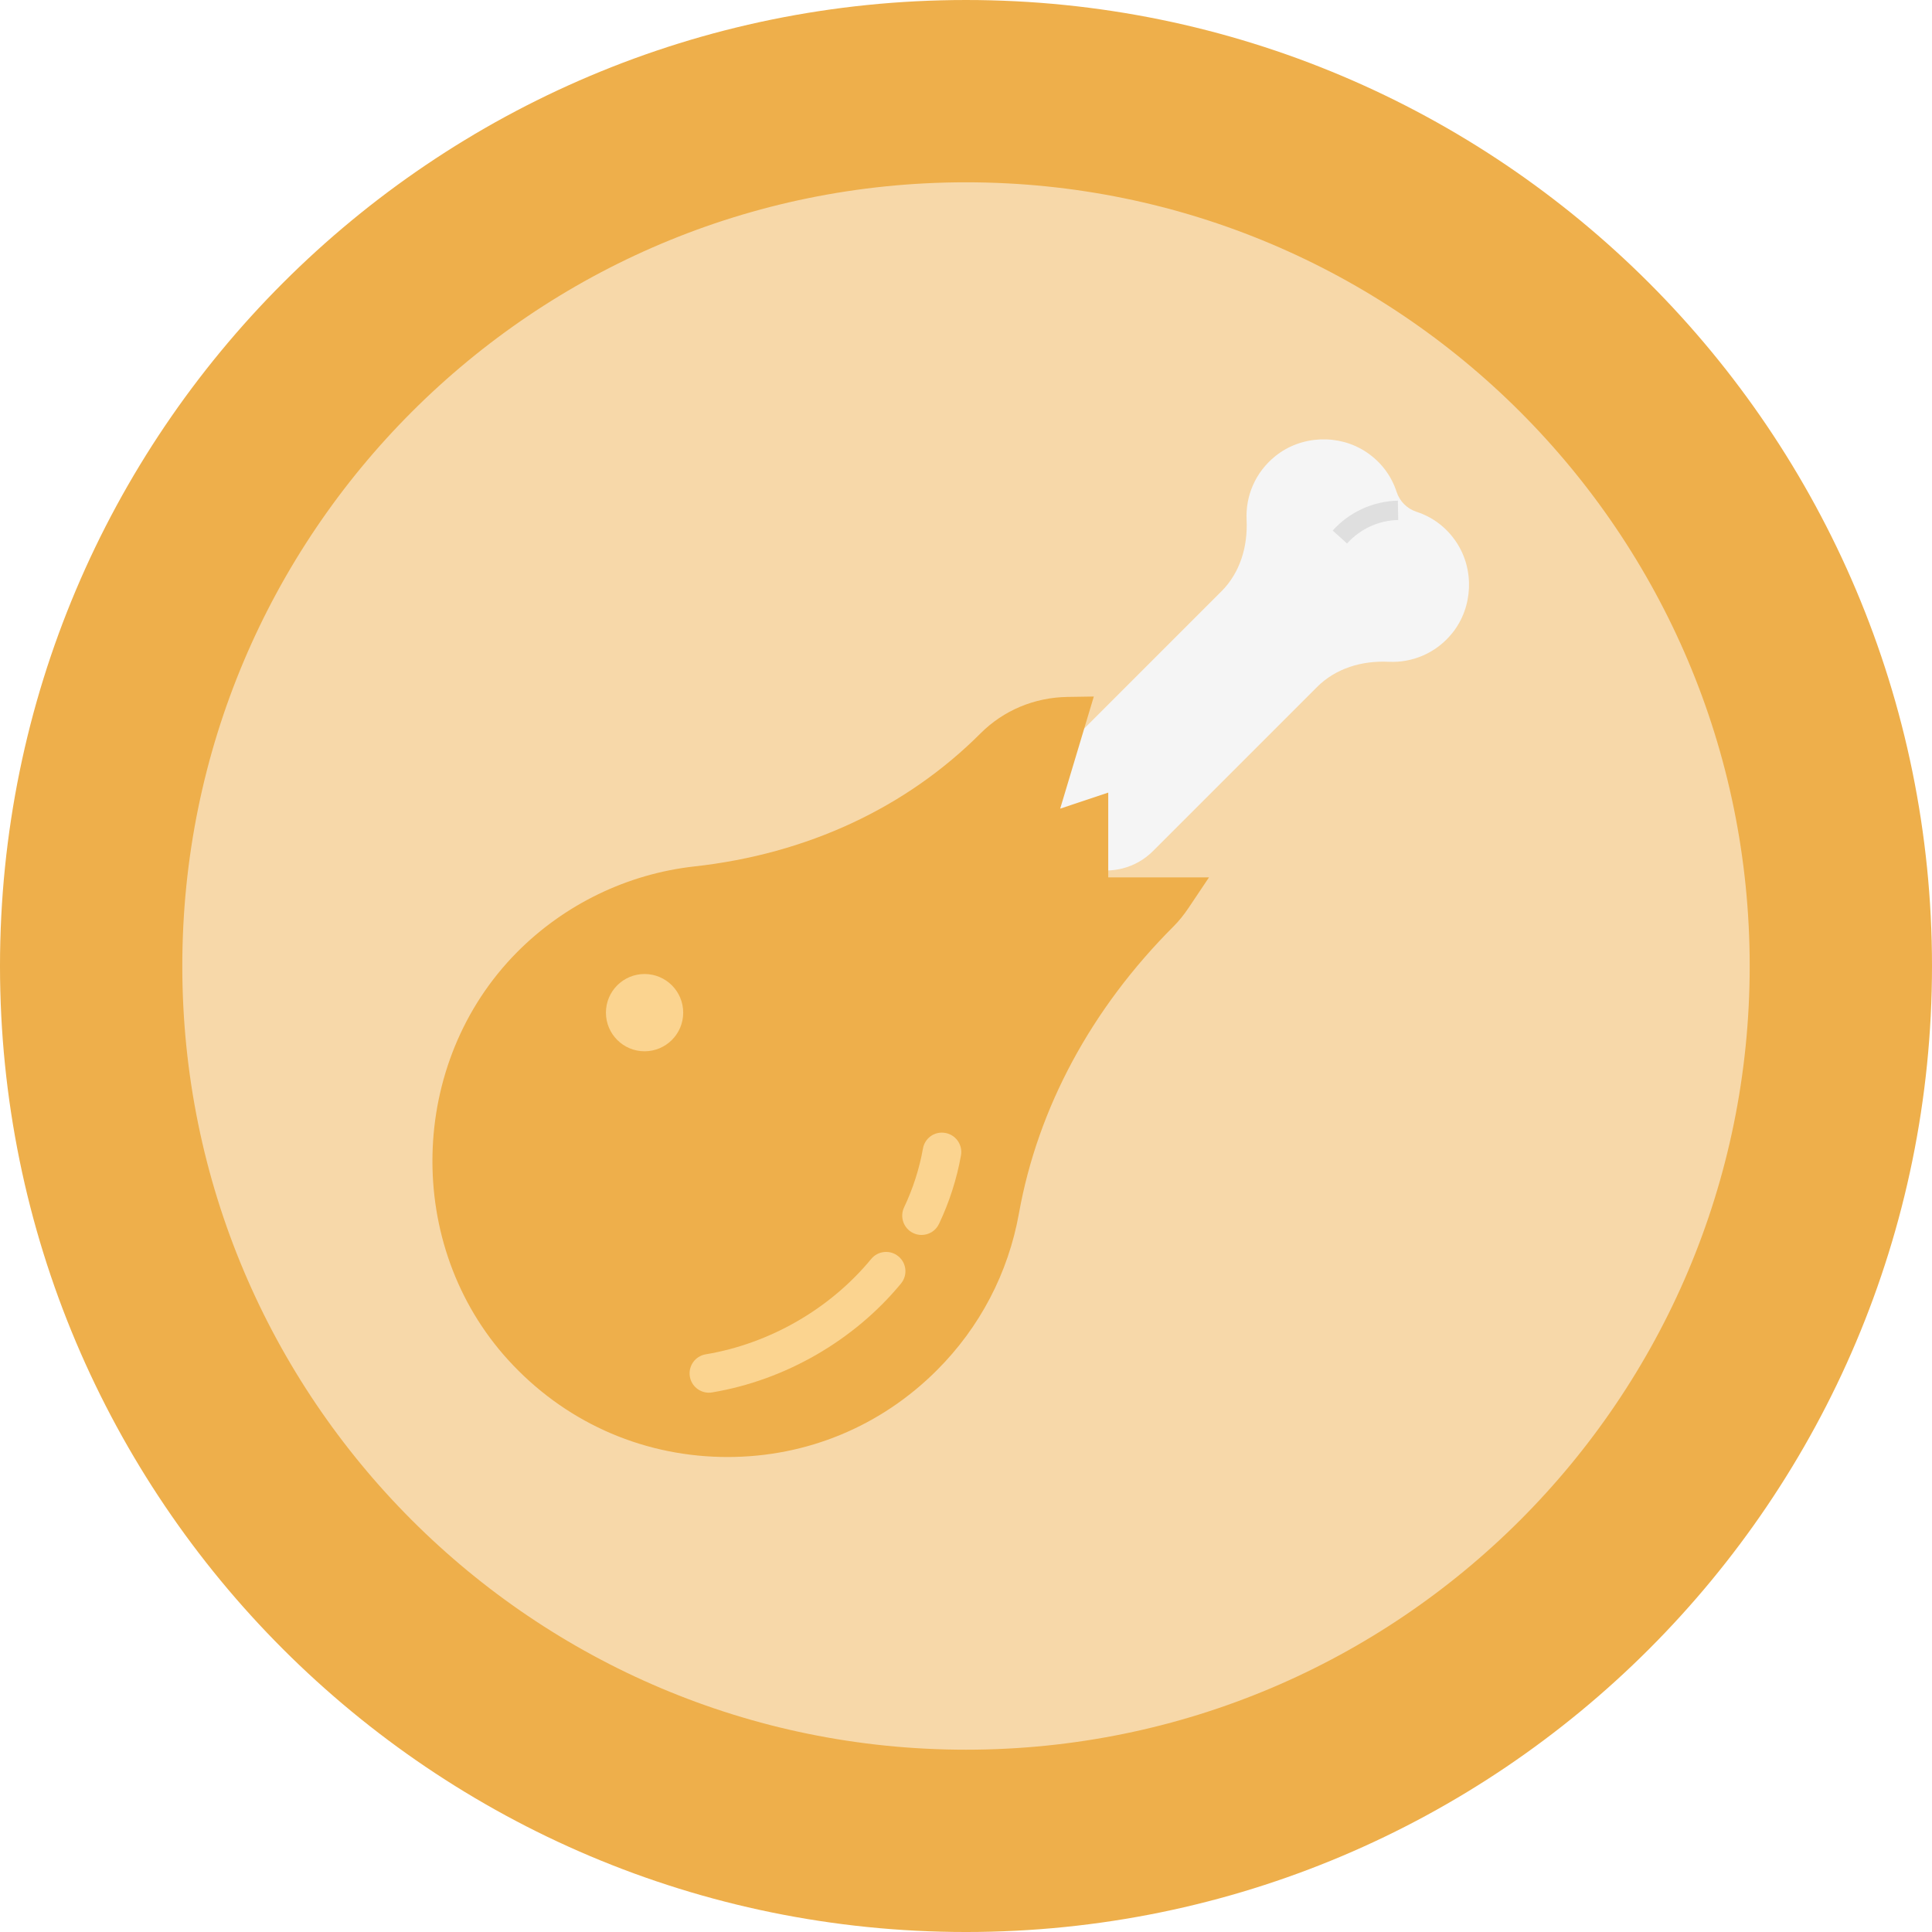
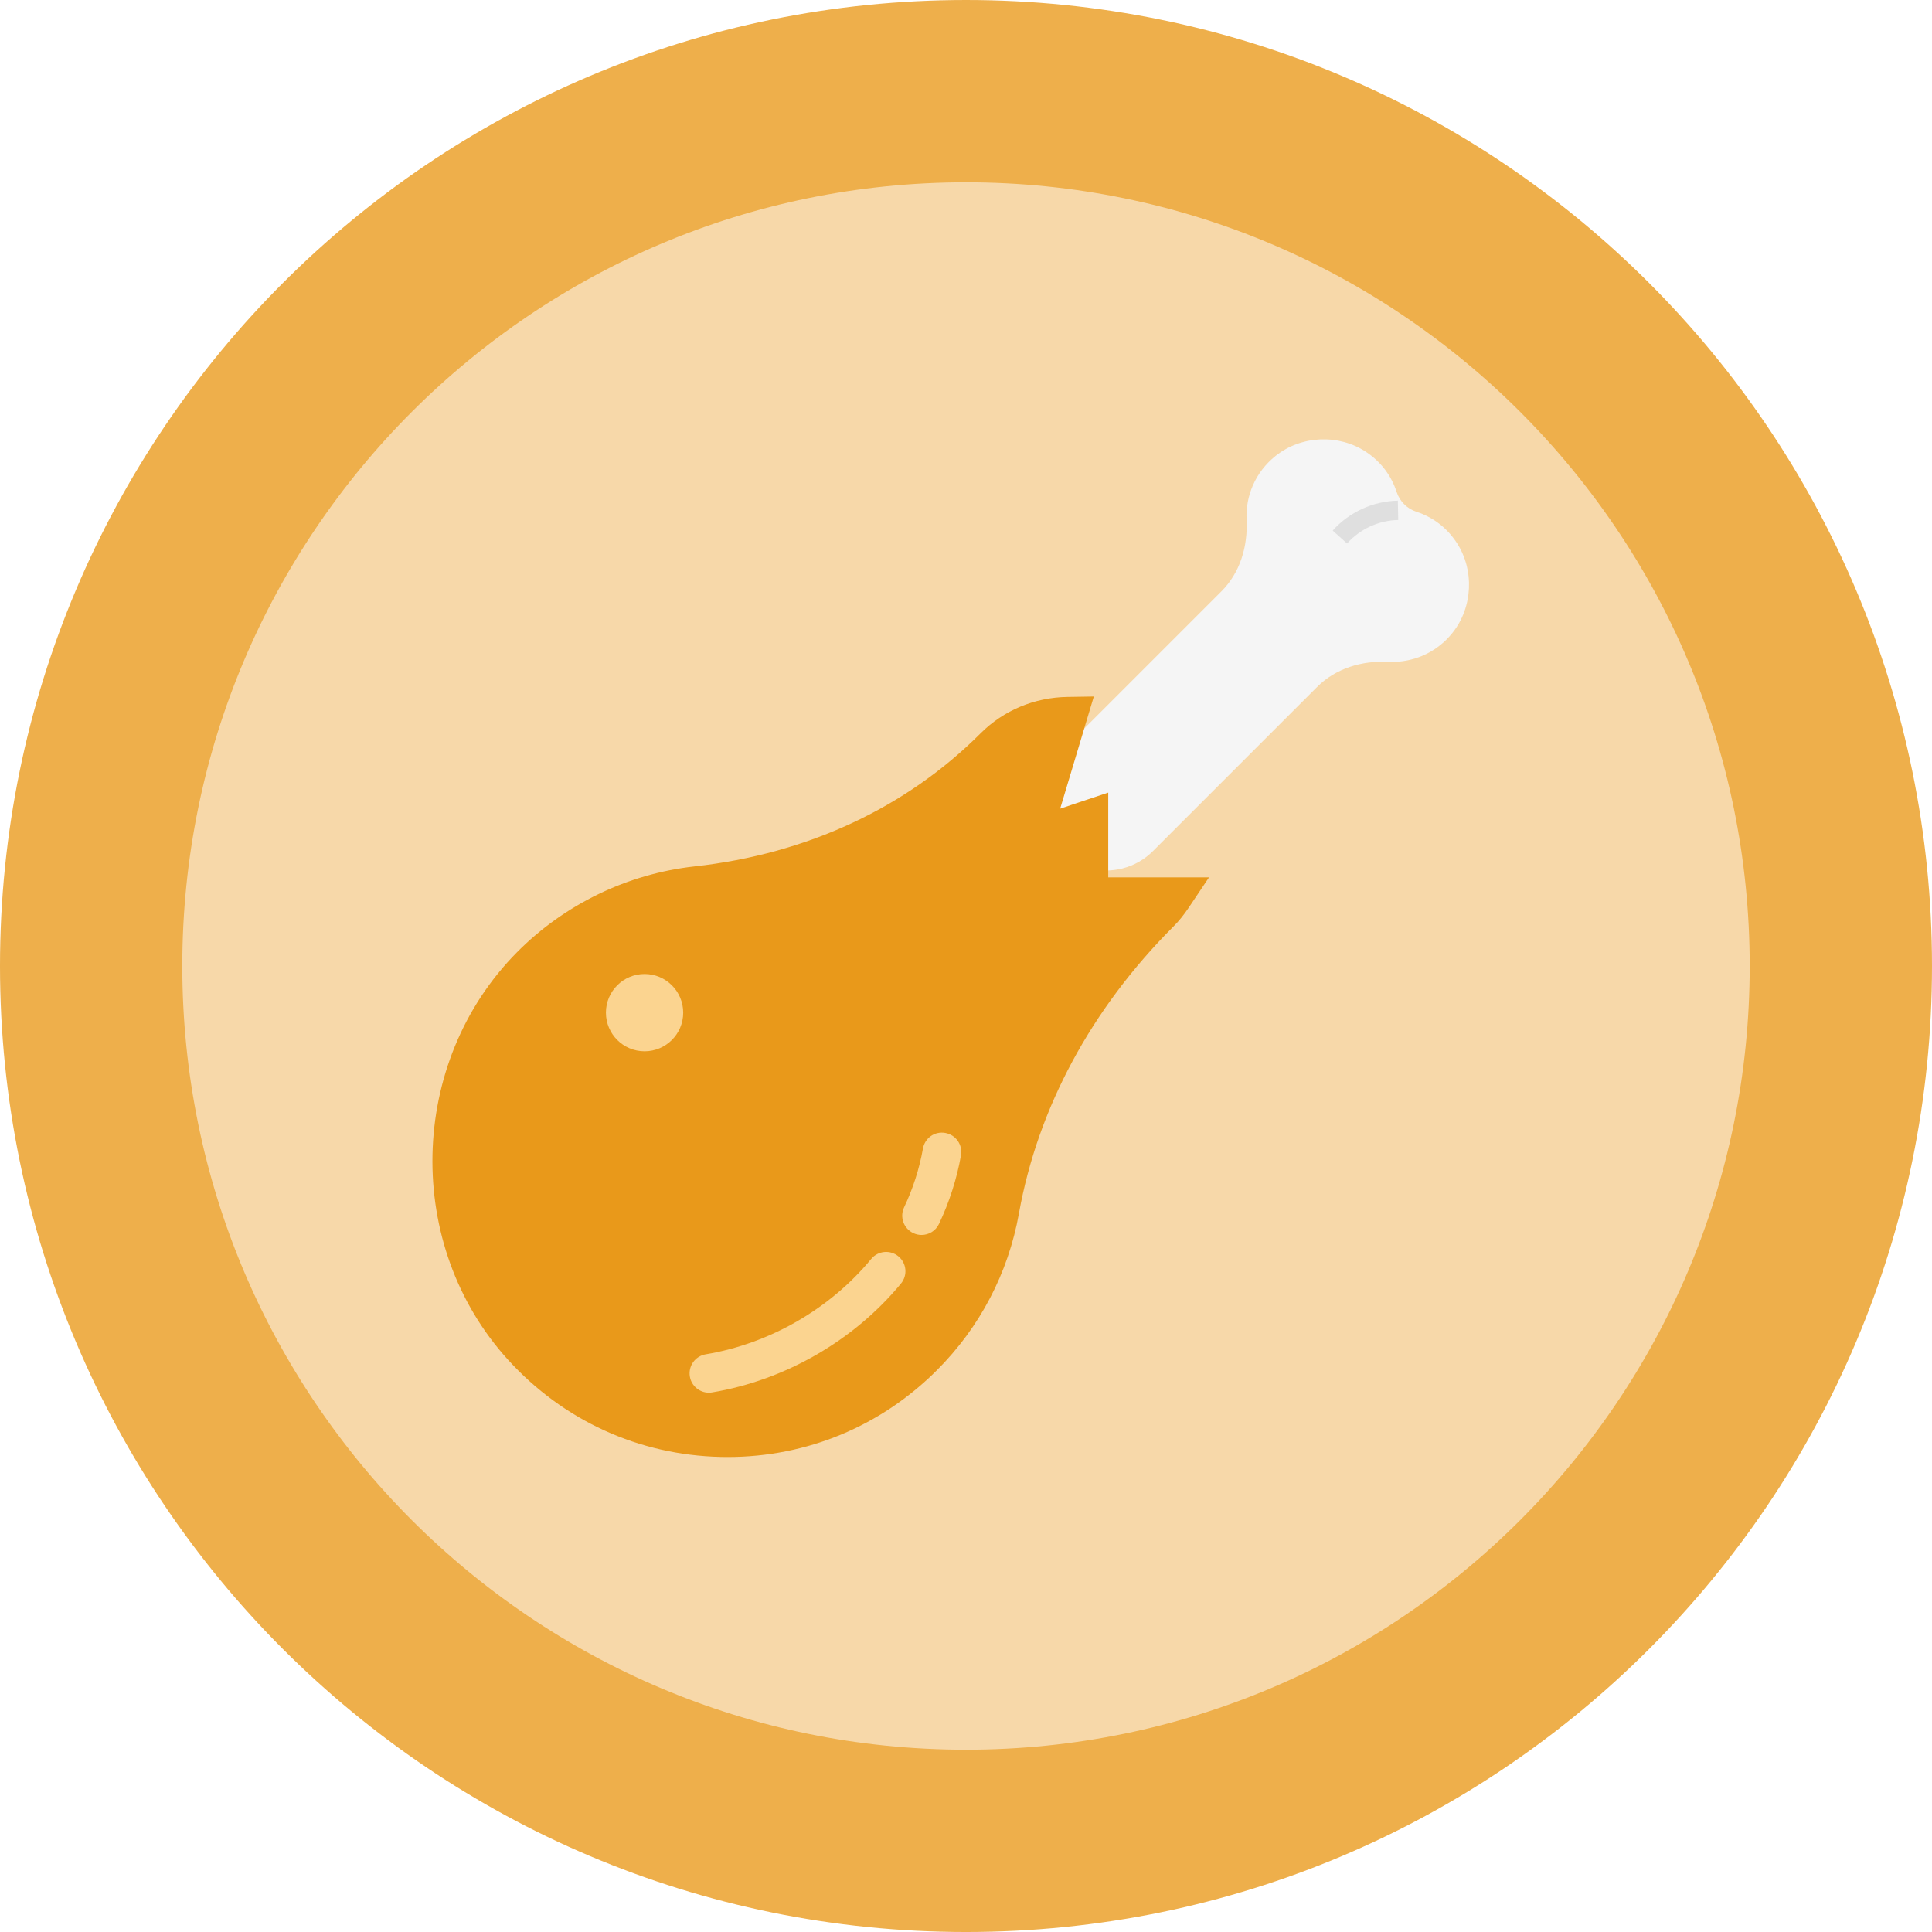
<svg xmlns="http://www.w3.org/2000/svg" width="28.222mm" height="28.222mm" viewBox="0 0 100 100" id="svg2" version="1.1">
  <defs id="defs4" />
  <g id="layer1" transform="translate(-145.0762,-509.0423)">
    <g id="g4229" transform="translate(174.1071,529.3265)">
      <g id="g4137">
        <circle style="opacity:1;fill:#f7d8a9;fill-opacity:1;stroke:#eeaf4b;stroke-width:9.436;stroke-linecap:butt;stroke-linejoin:miter;stroke-miterlimit:4;stroke-dasharray:none;stroke-dashoffset:0;stroke-opacity:1" id="path4355-9-0" cx="20.969" cy="29.716" r="45.282" />
        <g id="g5322" transform="translate(-6.649316,1.966119)">
          <g id="g5268">
            <path id="path5270" d="M 53,5.814 C 52.47,5.017 51.74,4.503 50.943,4.242 50.444,4.079 50.067,3.702 49.904,3.203 49.643,2.405 49.129,1.675 48.332,1.145 46.912,0.201 44.968,0.285 43.638,1.352 42.579,2.201 42.083,3.438 42.142,4.656 42.208,6.031 41.81,7.388 40.836,8.361 l -8.431,8.431 c -0.062,0.062 -0.112,0.131 -0.169,0.197 l -0.877,2.924 c 0.052,0.326 0.147,0.647 0.302,0.952 0.011,0.022 0.028,0.037 0.04,0.059 l 2.283,-0.761 0,2.542 c 1.15,0.28 2.413,-0.005 3.307,-0.899 l 8.496,-8.496 c 0.974,-0.974 2.33,-1.372 3.706,-1.306 1.218,0.058 2.456,-0.437 3.304,-1.497 C 53.86,9.177 53.944,7.234 53,5.814 Z" style="fill:#f5f5f5;fill-opacity:1" />
            <path id="path5272" d="M 47.342,5.88 46.598,5.212 C 47.457,4.253 48.687,3.69 49.971,3.664 l 0.02,1 c -1.008,0.02 -1.973,0.463 -2.649,1.216 z" style="fill:#dfdfdf;fill-opacity:1" />
            <g id="g5274">
-               <path id="path5276" d="m 33.981,24.164 0,-4 -3,1 1.902,-6.34 c -1.38,0.021 -2.754,0.542 -3.802,1.59 -4.132,4.132 -9.603,6.534 -15.411,7.178 -3.14,0.348 -6.187,1.732 -8.586,4.155 -5.3,5.352 -5.494,14.16 -0.42,19.726 5.547,6.086 14.984,6.25 20.741,0.493 2.149,-2.149 3.471,-4.809 3.969,-7.589 1.049,-5.857 4.075,-11.179 8.283,-15.387 0.256,-0.256 0.47,-0.536 0.664,-0.825 l -4.34,0 z" style="fill:#eeaf4b" />
-               <path id="path5278" d="m 15.282,53.164 c -0.123,0 -0.245,-0.001 -0.368,-0.004 C 10.685,53.062 6.783,51.281 3.926,48.146 -1.478,42.217 -1.277,32.75 4.374,27.042 c 2.458,-2.482 5.721,-4.062 9.188,-4.446 5.83,-0.646 10.952,-3.028 14.813,-6.891 1.189,-1.188 2.785,-1.856 4.494,-1.882 l 1.365,-0.021 -1.741,5.803 2.488,-0.83 0,4.388 5.215,0 -1.043,1.557 c -0.261,0.389 -0.511,0.698 -0.788,0.976 -4.259,4.259 -7.027,9.396 -8.006,14.856 -0.553,3.088 -2.021,5.896 -4.246,8.12 -2.904,2.905 -6.738,4.492 -10.831,4.492 z M 31.464,16.073 c -0.628,0.218 -1.2,0.572 -1.676,1.047 -4.186,4.187 -9.721,6.768 -16.007,7.465 -3.057,0.339 -5.818,1.676 -7.986,3.865 -4.915,4.963 -5.09,13.195 -0.391,18.349 2.485,2.728 5.88,4.276 9.556,4.361 3.707,0.091 7.138,-1.3 9.739,-3.901 1.935,-1.935 3.211,-4.375 3.691,-7.06 0.984,-5.489 3.642,-10.664 7.71,-15.035 l -3.119,0 0,-3.612 -3.512,1.17 1.995,-6.649 z" style="fill:#eeaf4b" />
+               <path id="path5276" d="m 33.981,24.164 0,-4 -3,1 1.902,-6.34 c -1.38,0.021 -2.754,0.542 -3.802,1.59 -4.132,4.132 -9.603,6.534 -15.411,7.178 -3.14,0.348 -6.187,1.732 -8.586,4.155 -5.3,5.352 -5.494,14.16 -0.42,19.726 5.547,6.086 14.984,6.25 20.741,0.493 2.149,-2.149 3.471,-4.809 3.969,-7.589 1.049,-5.857 4.075,-11.179 8.283,-15.387 0.256,-0.256 0.47,-0.536 0.664,-0.825 l -4.34,0 z" style="fill:#e9991a;fill-opacity:1" />
+               <path id="path5278" d="m 15.282,53.164 c -0.123,0 -0.245,-0.001 -0.368,-0.004 C 10.685,53.062 6.783,51.281 3.926,48.146 -1.478,42.217 -1.277,32.75 4.374,27.042 c 2.458,-2.482 5.721,-4.062 9.188,-4.446 5.83,-0.646 10.952,-3.028 14.813,-6.891 1.189,-1.188 2.785,-1.856 4.494,-1.882 l 1.365,-0.021 -1.741,5.803 2.488,-0.83 0,4.388 5.215,0 -1.043,1.557 c -0.261,0.389 -0.511,0.698 -0.788,0.976 -4.259,4.259 -7.027,9.396 -8.006,14.856 -0.553,3.088 -2.021,5.896 -4.246,8.12 -2.904,2.905 -6.738,4.492 -10.831,4.492 z M 31.464,16.073 c -0.628,0.218 -1.2,0.572 -1.676,1.047 -4.186,4.187 -9.721,6.768 -16.007,7.465 -3.057,0.339 -5.818,1.676 -7.986,3.865 -4.915,4.963 -5.09,13.195 -0.391,18.349 2.485,2.728 5.88,4.276 9.556,4.361 3.707,0.091 7.138,-1.3 9.739,-3.901 1.935,-1.935 3.211,-4.375 3.691,-7.06 0.984,-5.489 3.642,-10.664 7.71,-15.035 l -3.119,0 0,-3.612 -3.512,1.17 1.995,-6.649 z" style="fill:#e9991a;fill-opacity:1" />
            </g>
            <path id="path5280" d="m 25.317,41.671 c -0.144,0 -0.289,-0.031 -0.428,-0.097 -0.499,-0.236 -0.712,-0.833 -0.475,-1.332 0.461,-0.972 0.789,-1.995 0.976,-3.042 0.096,-0.544 0.605,-0.91 1.16,-0.809 0.543,0.097 0.905,0.616 0.809,1.16 -0.218,1.222 -0.601,2.415 -1.138,3.548 -0.171,0.361 -0.529,0.572 -0.904,0.572 z" style="fill:#fbd490" />
            <path id="path5282" d="m 14.31,49.835 c -0.48,0 -0.904,-0.347 -0.985,-0.836 -0.091,-0.544 0.277,-1.06 0.822,-1.15 3.313,-0.553 6.435,-2.352 8.565,-4.936 0.35,-0.426 0.981,-0.487 1.407,-0.136 0.427,0.352 0.487,0.981 0.136,1.407 -2.433,2.951 -5.998,5.006 -9.78,5.637 -0.056,0.01 -0.11,0.014 -0.165,0.014 z" style="fill:#fbd490" />
            <circle id="circle5284" r="2" cy="30.164" cx="10.981" style="fill:#fbd490" />
          </g>
          <g id="g5286" />
          <g id="g5288" />
          <g id="g5290" />
          <g id="g5292" />
          <g id="g5294" />
          <g id="g5296" />
          <g id="g5298" />
          <g id="g5300" />
          <g id="g5302" />
          <g id="g5304" />
          <g id="g5306" />
          <g id="g5308" />
          <g id="g5310" />
          <g id="g5312" />
          <g id="g5314" />
        </g>
      </g>
      <g id="g4193" />
      <g id="g4195" />
      <g id="g4197" />
      <g id="g4199" />
      <g id="g4201" />
      <g id="g4203" />
      <g id="g4205" />
      <g id="g4207" />
      <g id="g4209" />
      <g id="g4211" />
      <g id="g4213" />
      <g id="g4215" />
      <g id="g4217" />
      <g id="g4219" />
      <g id="g4221" />
    </g>
  </g>
</svg>
